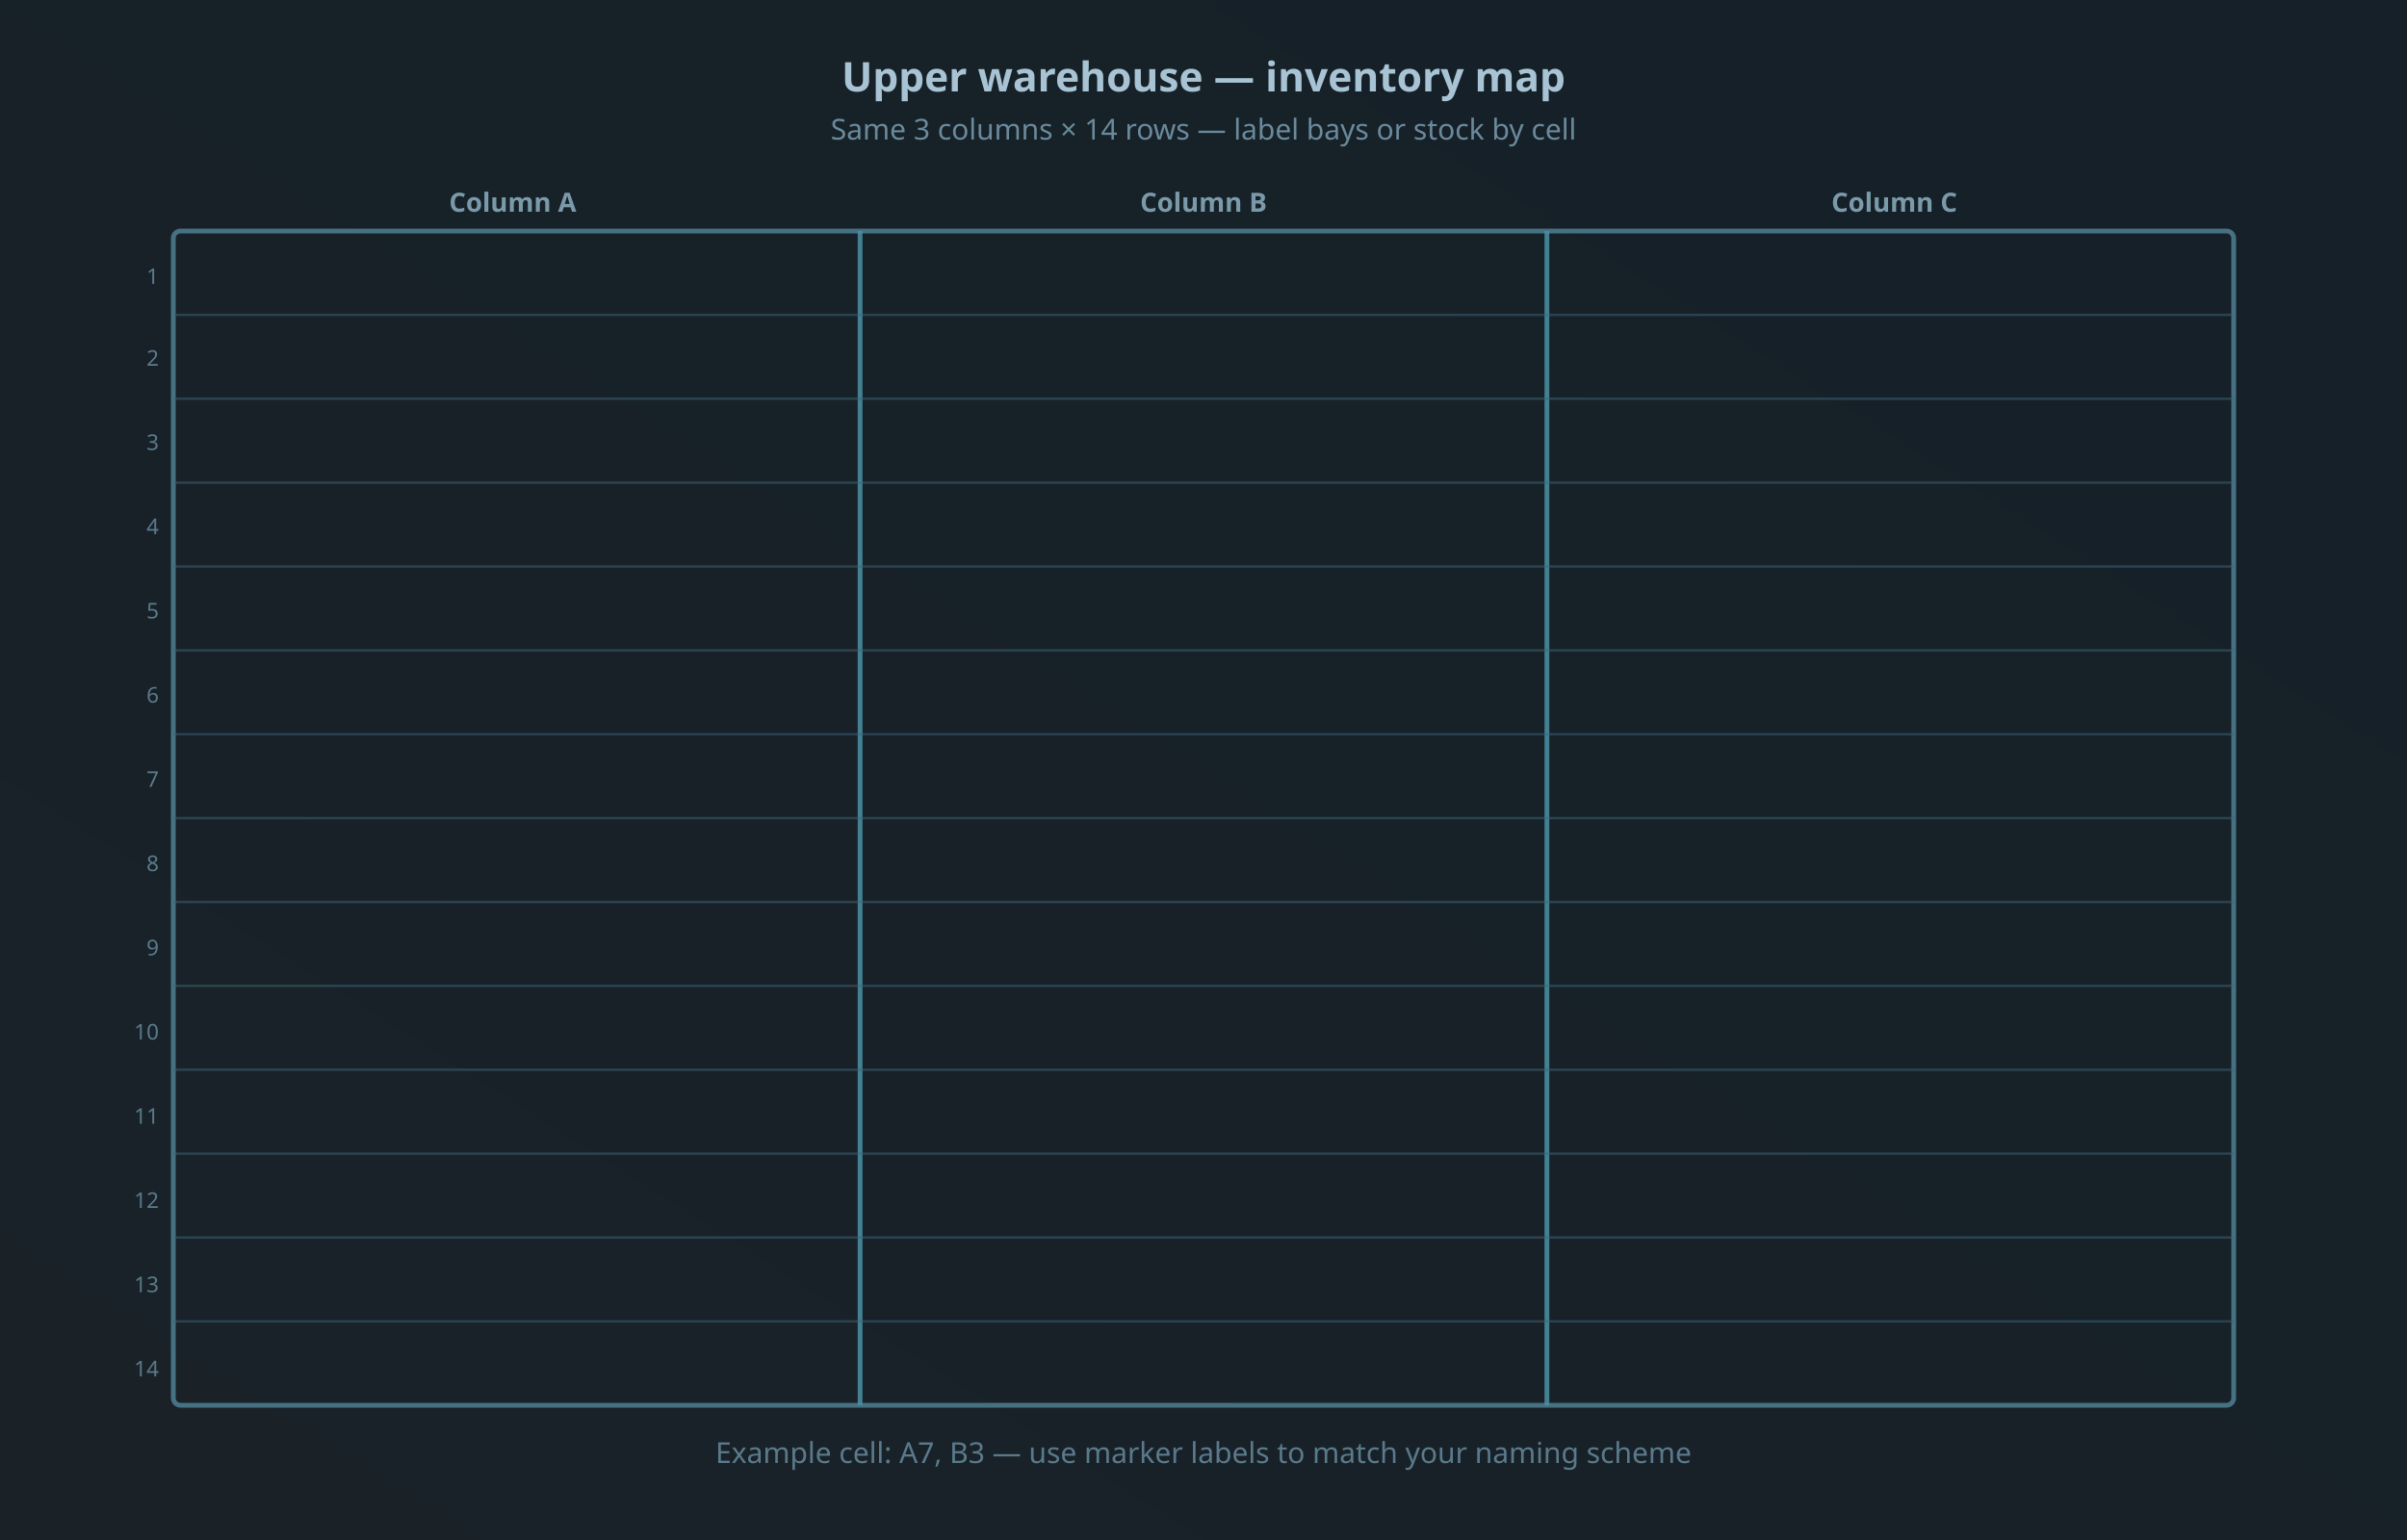
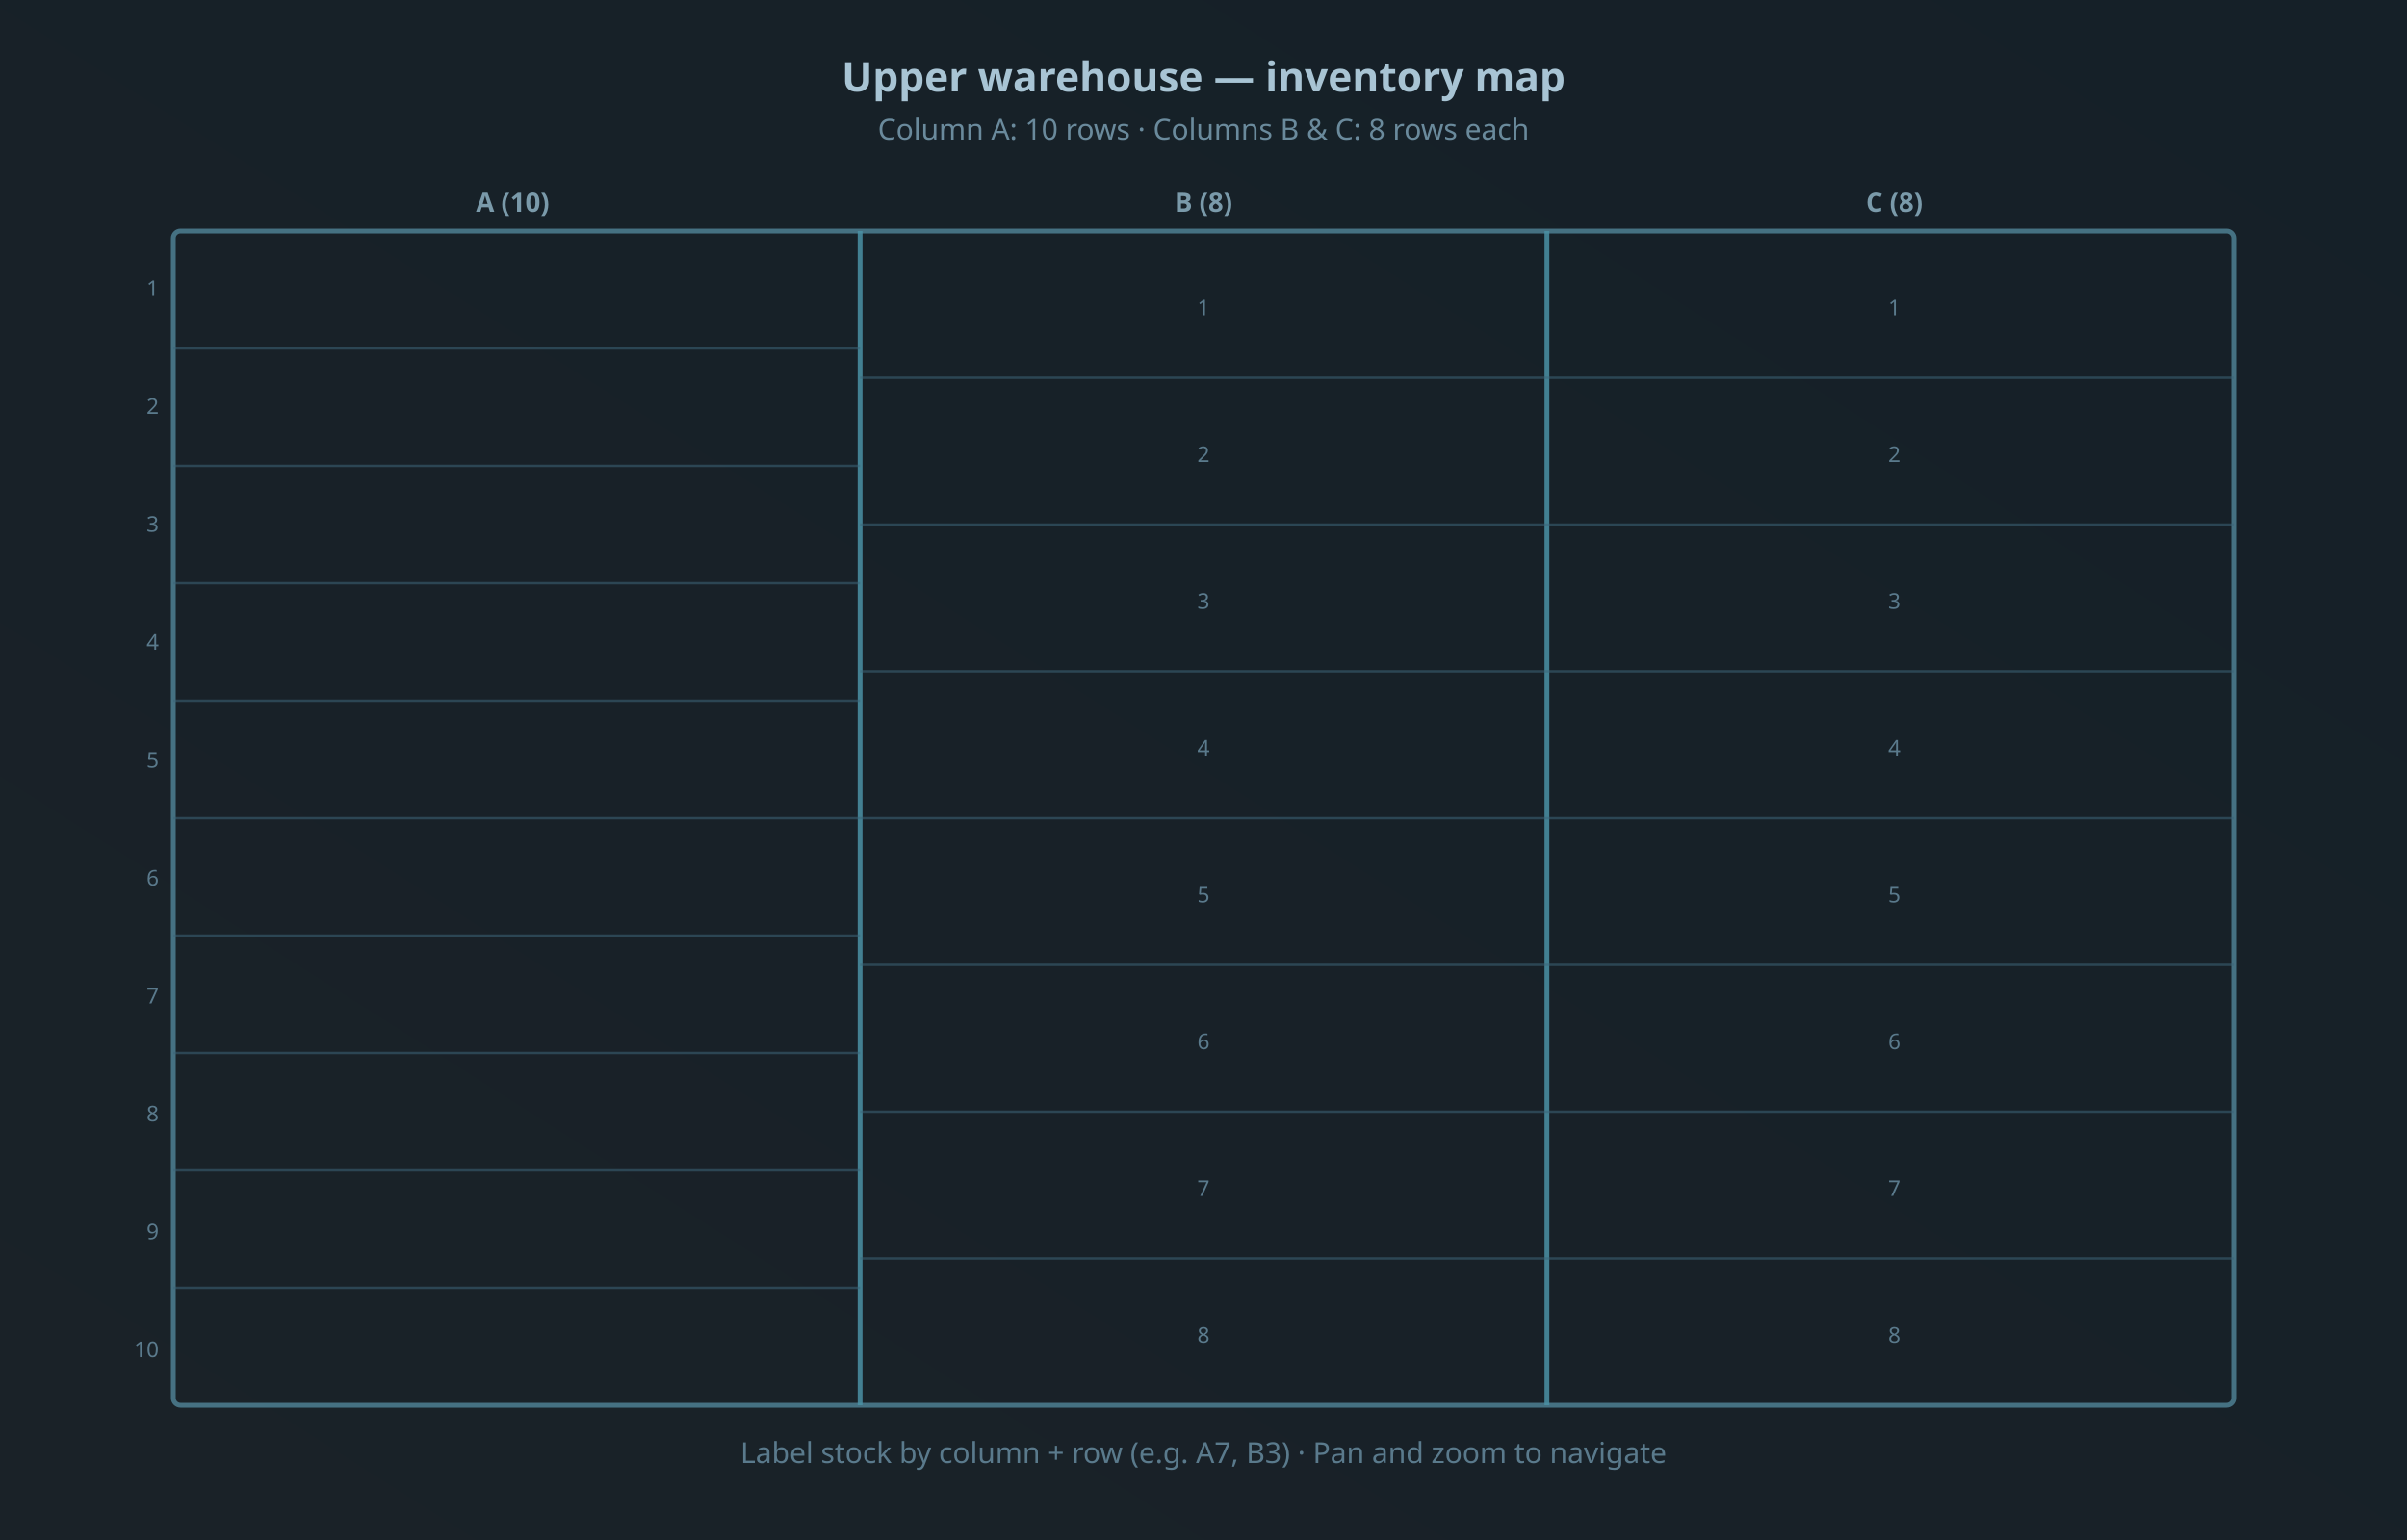
<svg xmlns="http://www.w3.org/2000/svg" width="1000" height="640" viewBox="0 0 1000 640">
  <defs>
    <linearGradient id="invbg" x1="0%" y1="100%" x2="100%" y2="0%">
      <stop offset="0%" style="stop-color:#1a2228" />
      <stop offset="100%" style="stop-color:#152028" />
    </linearGradient>
  </defs>
  <rect width="1000" height="640" fill="url(#invbg)" />
  <text x="500" y="38" text-anchor="middle" fill="#a8c4d4" font-family="system-ui,sans-serif" font-size="17" font-weight="600">
    Upper warehouse — inventory map
  </text>
  <text x="500" y="58" text-anchor="middle" fill="#6a8a9c" font-family="system-ui,sans-serif" font-size="12">
-     Same 3 columns × 14 rows — label bays or stock by cell
+     Column A: 10 rows · Columns B &amp; C: 8 rows each
  </text>
  <g id="inv-grid">
-     <text x="213" y="88" text-anchor="middle" fill="#7a9aaa" font-family="system-ui,sans-serif" font-size="11" font-weight="600">Column A</text>
-     <text x="500" y="88" text-anchor="middle" fill="#7a9aaa" font-family="system-ui,sans-serif" font-size="11" font-weight="600">Column B</text>
-     <text x="787" y="88" text-anchor="middle" fill="#7a9aaa" font-family="system-ui,sans-serif" font-size="11" font-weight="600">Column C</text>
+     <text x="213" y="88" text-anchor="middle" fill="#7a9aaa" font-family="system-ui,sans-serif" font-size="11" font-weight="600">A (10)</text>
+     <text x="500" y="88" text-anchor="middle" fill="#7a9aaa" font-family="system-ui,sans-serif" font-size="11" font-weight="600">B (8)</text>
+     <text x="787" y="88" text-anchor="middle" fill="#7a9aaa" font-family="system-ui,sans-serif" font-size="11" font-weight="600">C (8)</text>
    <rect x="72" y="96" width="856" height="488" fill="none" stroke="#4a7a8c" stroke-width="2" rx="3" opacity="0.9" />
    <line x1="357.33" y1="96" x2="357.33" y2="584" stroke="#4a90a4" stroke-width="2" opacity="0.85" />
    <line x1="642.67" y1="96" x2="642.67" y2="584" stroke="#4a90a4" stroke-width="2" opacity="0.85" />
-     <g stroke="#3d6578" stroke-width="1" opacity="0.5">
-       <line x1="72" y1="130.86" x2="928" y2="130.86" />
-       <line x1="72" y1="165.71" x2="928" y2="165.71" />
-       <line x1="72" y1="200.57" x2="928" y2="200.57" />
-       <line x1="72" y1="235.43" x2="928" y2="235.43" />
-       <line x1="72" y1="270.29" x2="928" y2="270.29" />
-       <line x1="72" y1="305.14" x2="928" y2="305.14" />
-       <line x1="72" y1="340" x2="928" y2="340" />
-       <line x1="72" y1="374.86" x2="928" y2="374.86" />
-       <line x1="72" y1="409.71" x2="928" y2="409.71" />
-       <line x1="72" y1="444.57" x2="928" y2="444.57" />
-       <line x1="72" y1="479.43" x2="928" y2="479.43" />
-       <line x1="72" y1="514.29" x2="928" y2="514.29" />
-       <line x1="72" y1="549.14" x2="928" y2="549.14" />
+     <g stroke="#3d6578" stroke-width="1" opacity="0.55">
+       <line x1="72" y1="144.8" x2="357.33" y2="144.8" />
+       <line x1="72" y1="193.6" x2="357.33" y2="193.6" />
+       <line x1="72" y1="242.4" x2="357.33" y2="242.4" />
+       <line x1="72" y1="291.2" x2="357.33" y2="291.2" />
+       <line x1="72" y1="340" x2="357.33" y2="340" />
+       <line x1="72" y1="388.8" x2="357.33" y2="388.8" />
+       <line x1="72" y1="437.6" x2="357.33" y2="437.6" />
+       <line x1="72" y1="486.4" x2="357.33" y2="486.4" />
+       <line x1="72" y1="535.2" x2="357.33" y2="535.2" />
+     </g>
+     <g stroke="#3d6578" stroke-width="1" opacity="0.55">
+       <line x1="357.33" y1="157" x2="928" y2="157" />
+       <line x1="357.33" y1="218" x2="928" y2="218" />
+       <line x1="357.33" y1="279" x2="928" y2="279" />
+       <line x1="357.33" y1="340" x2="928" y2="340" />
+       <line x1="357.33" y1="401" x2="928" y2="401" />
+       <line x1="357.33" y1="462" x2="928" y2="462" />
+       <line x1="357.33" y1="523" x2="928" y2="523" />
    </g>
    <g fill="#5a7a8c" font-family="system-ui,sans-serif" font-size="9" text-anchor="end">
-       <text x="66" y="118">1</text>
-       <text x="66" y="152">2</text>
-       <text x="66" y="187">3</text>
-       <text x="66" y="222">4</text>
-       <text x="66" y="257">5</text>
-       <text x="66" y="292">6</text>
-       <text x="66" y="327">7</text>
-       <text x="66" y="362">8</text>
-       <text x="66" y="397">9</text>
-       <text x="66" y="432">10</text>
-       <text x="66" y="467">11</text>
-       <text x="66" y="502">12</text>
-       <text x="66" y="537">13</text>
-       <text x="66" y="572">14</text>
+       <text x="66" y="123">1</text>
+       <text x="66" y="172">2</text>
+       <text x="66" y="221">3</text>
+       <text x="66" y="270">4</text>
+       <text x="66" y="319">5</text>
+       <text x="66" y="368">6</text>
+       <text x="66" y="417">7</text>
+       <text x="66" y="466">8</text>
+       <text x="66" y="515">9</text>
+       <text x="66" y="564">10</text>
+     </g>
+     <g fill="#5a7a8c" font-family="system-ui,sans-serif" font-size="9" text-anchor="middle">
+       <text x="500" y="131">1</text>
+       <text x="500" y="192">2</text>
+       <text x="500" y="253">3</text>
+       <text x="500" y="314">4</text>
+       <text x="500" y="375">5</text>
+       <text x="500" y="436">6</text>
+       <text x="500" y="497">7</text>
+       <text x="500" y="558">8</text>
+     </g>
+     <g fill="#5a7a8c" font-family="system-ui,sans-serif" font-size="9" text-anchor="middle">
+       <text x="787" y="131">1</text>
+       <text x="787" y="192">2</text>
+       <text x="787" y="253">3</text>
+       <text x="787" y="314">4</text>
+       <text x="787" y="375">5</text>
+       <text x="787" y="436">6</text>
+       <text x="787" y="497">7</text>
+       <text x="787" y="558">8</text>
    </g>
  </g>
  <text x="500" y="608" text-anchor="middle" fill="#5a7a8c" font-family="system-ui,sans-serif" font-size="12">
-     Example cell: A7, B3 — use marker labels to match your naming scheme
+     Label stock by column + row (e.g. A7, B3) · Pan and zoom to navigate
  </text>
</svg>
